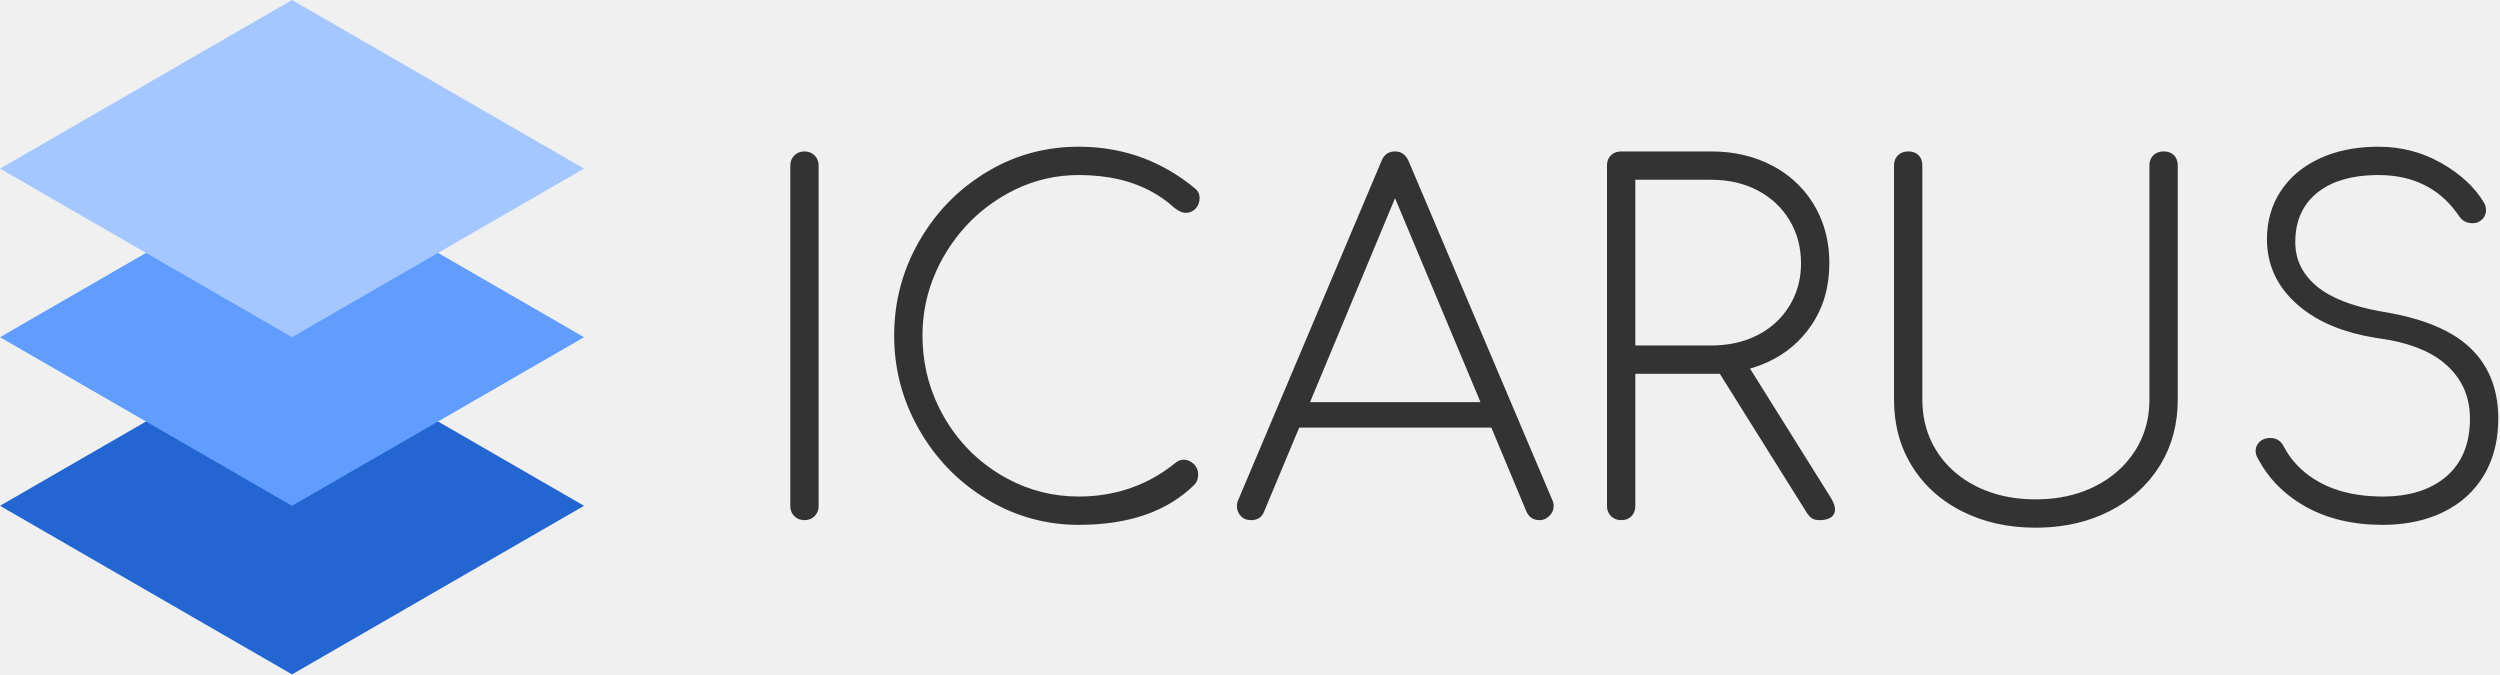
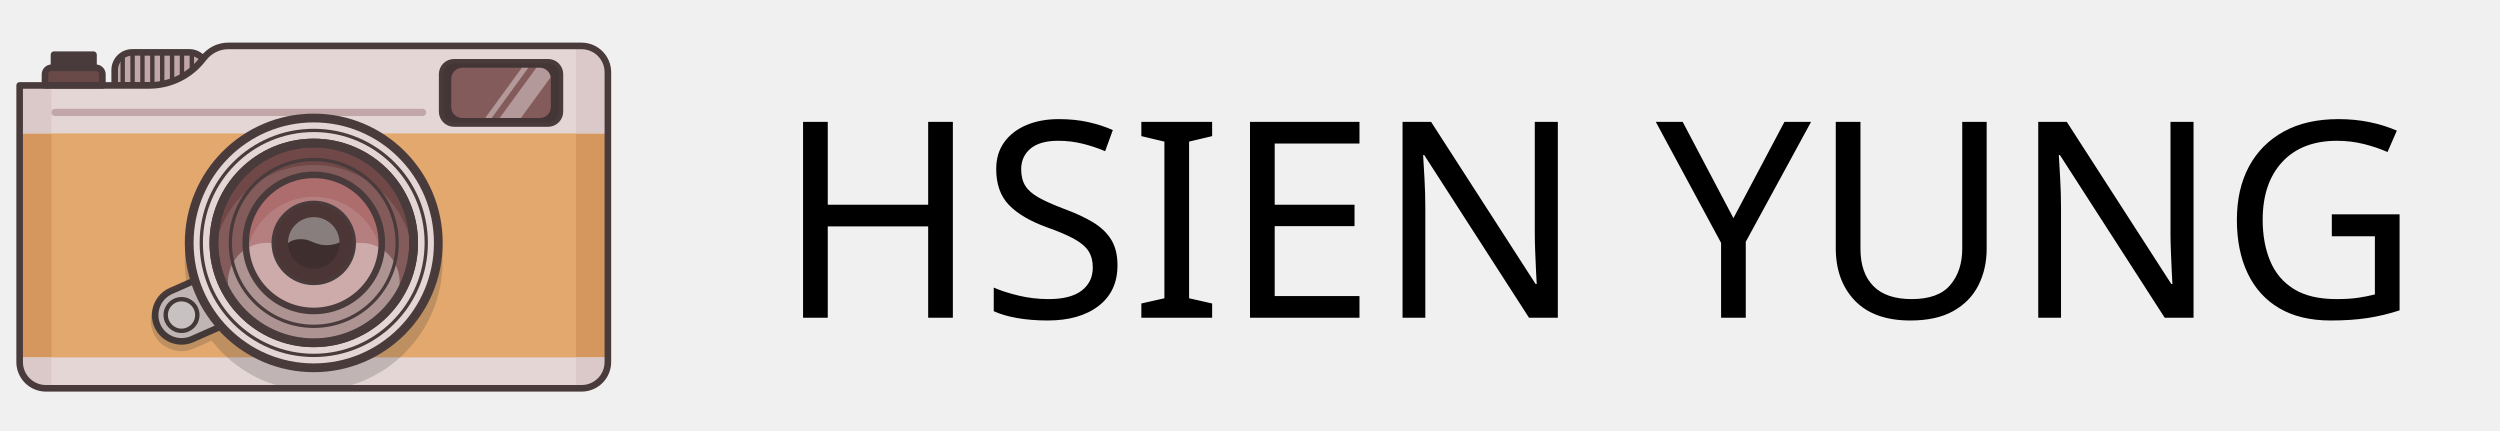
- <svg xmlns="http://www.w3.org/2000/svg" version="1.1" width="949" height="256" viewbox="0 0 949 256">
-   <path fill="#2366d1" d="M110.851 128L221.703 192L110.851 256L0 192Z" />
-   <path fill="#609dff" d="M110.851 64L221.703 128L110.851 192L0 128Z" />
-   <path fill="#a4c7ff" d="M110.851 0L221.703 64L110.851 128L0 64Z" />
-   <g transform="translate(300, 55.695), scale(0.7)" fill="#333">
-     <path d="M 613.888 10.24 L 613.888 137.216 A 60.705 60.705 0 0 0 613.954 140.055 Q 614.553 152.847 620.602 163.316 A 50.135 50.135 0 0 0 621.696 165.12 A 51.598 51.598 0 0 0 624.562 169.185 Q 631.357 177.897 641.762 183.449 A 63.11 63.11 0 0 0 643.456 184.32 A 61.649 61.649 0 0 0 648.369 186.492 Q 659.467 190.833 672.846 191.198 A 90.809 90.809 0 0 0 675.328 191.232 A 90.563 90.563 0 0 0 678.104 191.19 Q 692.78 190.74 704.7 185.489 A 61.259 61.259 0 0 0 707.2 184.32 Q 721.152 177.408 729.088 165.12 A 49.502 49.502 0 0 0 731.322 161.299 Q 736.63 151.203 736.997 139.036 A 60.335 60.335 0 0 0 737.024 137.216 L 737.024 10.24 A 10.857 10.857 0 0 1 737.062 9.315 Q 737.313 6.384 739.2 4.608 A 7.256 7.256 0 0 1 741.925 2.981 Q 743.196 2.56 744.704 2.56 Q 746.956 2.56 748.602 3.369 A 6.472 6.472 0 0 1 750.336 4.608 Q 752.167 6.439 752.361 9.499 A 11.729 11.729 0 0 1 752.384 10.24 L 752.384 137.216 Q 752.384 156.807 743.135 172.194 A 64.077 64.077 0 0 1 742.528 173.184 Q 732.672 188.928 715.136 197.76 Q 698.912 205.931 678.635 206.543 A 109.71 109.71 0 0 1 675.328 206.592 Q 653.056 206.592 635.52 197.76 A 77.835 77.835 0 0 1 632.828 196.338 Q 618.963 188.661 610.337 176.346 A 65.778 65.778 0 0 1 608.256 173.184 Q 598.528 157.44 598.528 137.216 L 598.528 10.24 A 10.857 10.857 0 0 1 598.566 9.315 Q 598.817 6.384 600.704 4.608 A 7.256 7.256 0 0 1 603.429 2.981 Q 604.7 2.56 606.208 2.56 Q 608.46 2.56 610.106 3.369 A 6.472 6.472 0 0 1 611.84 4.608 Q 613.671 6.439 613.865 9.499 A 11.729 11.729 0 0 1 613.888 10.24 Z M 895.488 8.96 A 69.507 69.507 0 0 0 894.88 8.615 Q 879.509 0 861.184 0 A 100.005 100.005 0 0 0 858.79 0.028 Q 842.342 0.422 829.568 6.272 A 61.75 61.75 0 0 0 828.078 6.979 Q 815.456 13.172 808.32 23.936 Q 800.768 35.328 800.768 50.176 Q 800.768 69.697 815.175 83.659 A 59.222 59.222 0 0 0 817.024 85.376 A 60.63 60.63 0 0 0 819.68 87.606 Q 834.727 99.526 859.059 103.529 A 133.91 133.91 0 0 0 861.696 103.936 Q 884.116 107.004 896.419 116.925 A 41.61 41.61 0 0 1 898.432 118.656 A 43.592 43.592 0 0 1 899.28 119.455 Q 910.848 130.653 910.848 147.456 Q 910.848 167.68 898.176 178.688 A 39.281 39.281 0 0 1 893.72 182.034 Q 882.522 189.266 865.531 189.672 A 85.481 85.481 0 0 1 863.488 189.696 A 102.18 102.18 0 0 1 861.3 189.673 Q 845.567 189.336 833.654 184.112 A 55.097 55.097 0 0 1 830.592 182.656 A 56.619 56.619 0 0 1 829.066 181.842 Q 818.274 175.871 811.94 166.114 A 47.528 47.528 0 0 1 809.984 162.816 A 12.115 12.115 0 0 0 809.808 162.46 Q 807.734 158.428 803.571 158.002 A 9.942 9.942 0 0 0 802.56 157.952 A 12.194 12.194 0 0 0 802.217 157.957 Q 798.871 158.051 796.8 160 A 7.449 7.449 0 0 0 796.119 160.731 Q 794.934 162.191 794.688 164.094 A 8.003 8.003 0 0 0 794.624 165.12 A 6.218 6.218 0 0 0 794.708 166.137 Q 794.803 166.708 795.004 167.28 A 7.895 7.895 0 0 0 795.392 168.192 A 65.044 65.044 0 0 0 796.099 169.546 Q 804.091 184.419 819.055 193.615 A 74.4 74.4 0 0 0 821.76 195.2 Q 839.424 205.056 863.488 205.056 Q 879.548 205.056 892.299 199.951 A 62.036 62.036 0 0 0 896.384 198.144 Q 910.592 191.232 918.4 178.176 A 51.186 51.186 0 0 0 920.533 174.225 Q 926.208 162.515 926.208 147.456 A 72.811 72.811 0 0 0 926.178 145.354 Q 925.592 125.061 913.589 111.755 A 49.8 49.8 0 0 0 911.36 109.44 Q 896.512 94.976 864.256 89.6 A 157.882 157.882 0 0 1 862.446 89.288 Q 839.242 85.142 827.904 75.776 A 41.218 41.218 0 0 1 826.977 74.987 Q 816.128 65.472 816.128 51.712 A 49.293 49.293 0 0 1 816.128 51.578 Q 816.175 34.522 828.032 24.96 A 35.234 35.234 0 0 1 828.891 24.289 Q 840.118 15.794 859.213 15.381 A 91.194 91.194 0 0 1 861.184 15.36 A 73.044 73.044 0 0 1 862.037 15.365 Q 888.747 15.677 903.514 35.593 A 59.37 59.37 0 0 1 904.96 37.632 Q 907.22 41.022 911.076 41.419 A 10.261 10.261 0 0 0 912.128 41.472 A 14.543 14.543 0 0 0 912.743 41.459 Q 914.336 41.392 915.2 40.96 A 10.655 10.655 0 0 0 915.336 40.891 Q 916.348 40.366 917.135 39.681 A 7.607 7.607 0 0 0 918.4 38.272 Q 919.197 37.122 919.442 35.787 A 6.761 6.761 0 0 0 919.552 34.56 Q 919.552 32.256 918.528 30.464 Q 911.104 17.92 895.488 8.96 Z M 160.311 0.068 A 110.648 110.648 0 0 0 156.416 0 Q 131.565 0 110.402 11.483 A 99.343 99.343 0 0 0 106.112 13.952 A 109.009 109.009 0 0 0 104.543 14.926 Q 84.677 27.489 72.14 47.479 A 111.393 111.393 0 0 0 69.76 51.456 Q 56.32 75.008 56.32 102.4 Q 56.32 127.331 67.56 149.187 A 107.592 107.592 0 0 0 69.888 153.472 Q 83.456 177.152 106.496 191.104 A 103.444 103.444 0 0 0 108.082 192.045 Q 130.459 205.056 156.416 205.056 Q 197.376 205.056 219.392 183.04 Q 220.918 181.296 221.145 178.624 A 11.364 11.364 0 0 0 221.184 177.664 Q 221.184 174.906 219.514 172.852 A 8.614 8.614 0 0 0 218.752 172.032 A 10.501 10.501 0 0 0 218.638 171.925 Q 216.248 169.728 213.248 169.728 A 6.244 6.244 0 0 0 211.549 169.961 Q 210.906 170.141 210.291 170.463 A 7.508 7.508 0 0 0 209.408 171.008 Q 186.624 189.696 156.416 189.696 Q 135.765 189.696 117.743 180.022 A 87.237 87.237 0 0 1 114.048 177.92 Q 94.464 166.144 83.072 146.048 Q 72.704 127.758 71.772 106.604 A 95.549 95.549 0 0 1 71.68 102.4 Q 71.68 79.616 83.2 59.52 A 97.348 97.348 0 0 1 83.35 59.26 Q 94.847 39.346 114.304 27.392 A 88.056 88.056 0 0 1 117.155 25.713 Q 133.663 16.406 152.218 15.466 A 82.911 82.911 0 0 1 156.416 15.36 A 117.212 117.212 0 0 1 156.817 15.361 Q 180.184 15.441 196.829 24.848 A 63.01 63.01 0 0 1 207.872 32.768 A 23.034 23.034 0 0 0 208.339 33.158 Q 211.641 35.84 214.272 35.84 A 9.974 9.974 0 0 0 214.911 35.82 Q 217.343 35.664 219.009 34.296 A 6.873 6.873 0 0 0 219.904 33.408 A 9.994 9.994 0 0 0 220.133 33.126 Q 221.952 30.799 221.952 27.904 A 8.988 8.988 0 0 0 221.929 27.259 Q 221.724 24.398 219.648 22.784 A 110.881 110.881 0 0 0 219.543 22.697 Q 193.686 1.244 160.311 0.068 Z M 551.168 198.4 L 504.064 123.136 L 499.456 123.136 L 458.24 123.136 L 458.24 194.816 Q 458.24 198.144 456.192 200.32 Q 454.232 202.403 450.865 202.492 A 11.487 11.487 0 0 1 450.56 202.496 Q 447.452 202.496 445.349 200.598 A 7.871 7.871 0 0 1 445.056 200.32 A 7.525 7.525 0 0 1 444.182 199.275 Q 442.889 197.403 442.88 194.85 A 10.179 10.179 0 0 1 442.88 194.816 L 442.88 10.24 A 10.857 10.857 0 0 1 442.918 9.315 Q 443.169 6.384 445.056 4.608 A 7.256 7.256 0 0 1 447.781 2.981 Q 449.052 2.56 450.56 2.56 L 499.456 2.56 Q 517.888 2.56 532.48 10.24 Q 545.954 17.332 553.971 29.662 A 58.968 58.968 0 0 1 555.264 31.744 A 56.737 56.737 0 0 1 560.414 43.13 Q 563.456 52.468 563.456 63.232 Q 563.456 82.2 553.946 96.465 A 56.692 56.692 0 0 1 551.808 99.456 A 58.849 58.849 0 0 1 549.212 102.618 Q 538.621 114.637 522.253 119.779 A 72.195 72.195 0 0 1 520.448 120.32 L 564.48 190.72 Q 566.528 194.304 566.528 196.608 A 6.599 6.599 0 0 1 566.478 197.436 Q 566.253 199.208 565.035 200.395 A 5.625 5.625 0 0 1 564.352 200.96 A 6.473 6.473 0 0 1 563.547 201.443 Q 561.472 202.496 558.08 202.496 Q 555.751 202.496 554.27 201.649 A 4.911 4.911 0 0 1 553.984 201.472 Q 552.654 200.585 551.515 198.93 A 14.447 14.447 0 0 1 551.168 198.4 Z M 399.104 197.632 L 380.16 152.32 L 275.968 152.32 L 257.024 197.632 Q 255.324 202.248 250.396 202.483 A 11.297 11.297 0 0 1 249.856 202.496 A 10.258 10.258 0 0 1 248.931 202.455 Q 246.143 202.203 244.4 200.383 A 6.997 6.997 0 0 1 244.224 200.192 A 8.678 8.678 0 0 1 243.477 199.224 Q 242.176 197.264 242.176 194.816 A 7.805 7.805 0 0 1 242.282 193.521 A 7.181 7.181 0 0 1 242.944 191.488 L 320.512 7.936 A 12.196 12.196 0 0 1 320.852 7.129 Q 322.805 2.936 327.14 2.591 A 10.038 10.038 0 0 1 327.936 2.56 A 9.004 9.004 0 0 1 328.947 2.615 Q 333.29 3.106 335.36 7.936 L 413.184 191.488 Q 413.952 193.024 413.952 194.816 A 7.64 7.64 0 0 1 413.846 196.101 Q 413.457 198.383 411.648 200.192 A 9.044 9.044 0 0 1 410.871 200.886 Q 409.083 202.303 406.879 202.473 A 7.908 7.908 0 0 1 406.272 202.496 A 9.93 9.93 0 0 1 405.339 202.453 Q 400.96 202.04 399.104 197.632 Z M 15.36 10.24 L 15.36 194.816 Q 15.36 197.924 13.462 200.027 A 7.871 7.871 0 0 1 13.184 200.32 A 7.525 7.525 0 0 1 12.139 201.194 Q 10.267 202.487 7.714 202.496 A 10.179 10.179 0 0 1 7.68 202.496 Q 4.572 202.496 2.469 200.598 A 7.871 7.871 0 0 1 2.176 200.32 A 7.525 7.525 0 0 1 1.302 199.275 Q 0.009 197.403 0 194.85 A 10.179 10.179 0 0 1 0 194.816 L 0 10.24 Q 0 7.132 1.898 5.029 A 7.871 7.871 0 0 1 2.176 4.736 A 7.525 7.525 0 0 1 3.221 3.862 Q 5.093 2.569 7.646 2.56 A 10.179 10.179 0 0 1 7.68 2.56 Q 10.788 2.56 12.891 4.458 A 7.871 7.871 0 0 1 13.184 4.736 A 7.525 7.525 0 0 1 14.058 5.781 Q 15.351 7.653 15.36 10.206 A 10.179 10.179 0 0 1 15.36 10.24 Z M 281.856 138.496 L 374.272 138.496 L 327.936 27.904 L 281.856 138.496 Z M 458.24 107.776 L 499.456 107.776 Q 510.418 107.776 519.519 104.362 A 48.175 48.175 0 0 0 524.544 102.144 A 47.471 47.471 0 0 0 527.059 100.761 Q 534.75 96.219 539.878 89.183 A 43.678 43.678 0 0 0 541.824 86.272 Q 547.436 77.109 548.027 65.896 A 50.673 50.673 0 0 0 548.096 63.232 Q 548.096 50.176 541.824 39.808 Q 535.552 29.44 524.544 23.68 Q 513.536 17.92 499.456 17.92 L 458.24 17.92 L 458.24 107.776 Z" vector-effect="non-scaling-stroke" />
+ <svg xmlns="http://www.w3.org/2000/svg" width="2278" height="392">
+   <style type="text/css">.st0{fill:#F4F4F4;}
+ 	.st1{fill:#050505;}
+ 	.st2{font-family:'Gilroy-Medium';}
+ 	.st3{font-size:10.9px;}
+ 	.st4{letter-spacing:2;}
+ 	.st5{font-family:'Gilroy-SemiBold';}
+ 	.st6{font-size:17.707px;}
+ 	.st7{fill:#493B3B;}
+ 	.st8{fill:#C1A7A7;}
+ 	.st9{fill:none;stroke:#493B3B;stroke-width:6;stroke-linecap:round;stroke-linejoin:round;stroke-miterlimit:10;}
+ 	.st10{fill:none;stroke:#493B3B;stroke-width:4;stroke-linecap:round;stroke-linejoin:round;stroke-miterlimit:10;}
+ 	.st11{fill:#E2A86D;}
+ 	.st12{fill:#D6975F;}
+ 	.st13{filter:url(#Adobe_OpacityMaskFilter);}
+ 	.st14{mask:url(#XMLID_6_);}
+ 	.st15{fill:none;stroke:#CC894C;stroke-width:6;stroke-linecap:round;stroke-linejoin:round;stroke-miterlimit:10;}
+ 	.st16{fill:#E5D6D6;}
+ 	.st17{fill:#EFE6E6;}
+ 	.st18{opacity:0.2;fill:#2D2D2D;stroke:#2D2D2D;stroke-width:8;stroke-linecap:round;stroke-linejoin:round;stroke-miterlimit:10;}
+ 	.st19{fill:#DBC8C8;}
+ 	.st20{fill:#845B5B;}
+ 	.st21{fill:#704848;}
+ 	.st22{fill:none;stroke:#493B3B;stroke-width:3;stroke-linecap:round;stroke-linejoin:round;stroke-miterlimit:10;}
+ 	.st23{fill:none;stroke:#493B3B;stroke-width:8;stroke-linecap:round;stroke-linejoin:round;stroke-miterlimit:10;}
+ 	.st24{fill:#B57F7F;}
+ 	.st25{opacity:0.34;fill:#FFFFFF;}
+ 	.st26{fill:#AD6D6D;}
+ 	.st27{fill:#4C3535;}
+ 	.st28{fill:#3F2E2E;}
+ 	.st29{fill:#6A4949;}
+ 	.st30{opacity:0.38;fill:#FFFFFF;}
+ 	.st31{fill:#443636;}</style>
+   <mask maskUnits="userSpaceOnUse" x="188.8" y="373.6" width="622.5" height="343.2" id="XMLID_6_">
+     <g id="XMLID_30_" class="st13">
+       <rect id="XMLID_33_" x="262.096" y="472.722" class="st11" width="536" height="204.4" />
+     </g>
+   </mask>
+   <g>
+     <rect x="-1" y="-1" width="2280" height="394" id="canvas_background" fill="none" />
+   </g>
+   <g>
+     <path id="XMLID_89_" class="st8" d="m188.5,77.736l-84,0l0,-14c0,-8.8 7.2,-16 16,-16l52,0c8.8,0 16,7.2 16,16l0,14z" />
+     <path id="XMLID_2_" class="st9" d="m188.5,77.736l-84,0l0,-14c0,-8.8 7.2,-16 16,-16l52,0c8.8,0 16,7.2 16,16l0,14z" />
+     <g id="XMLID_190_">
+       <g id="XMLID_217_">
+         <line id="XMLID_218_" class="st10" x1="183.8" y1="51.036" x2="183.8" y2="77.736" />
+       </g>
+       <g id="XMLID_214_">
+         <line id="XMLID_215_" class="st10" x1="174.8" y1="51.036" x2="174.8" y2="77.736" />
+       </g>
+       <g id="XMLID_211_">
+         <line id="XMLID_212_" class="st10" x1="165.8" y1="51.036" x2="165.8" y2="77.736" />
+       </g>
+       <g id="XMLID_208_">
+         <line id="XMLID_209_" class="st10" x1="156.8" y1="51.036" x2="156.8" y2="77.736" />
+       </g>
+       <g id="XMLID_205_">
+         <line id="XMLID_206_" class="st10" x1="147.8" y1="51.036" x2="147.8" y2="77.736" />
+       </g>
+       <g id="XMLID_202_">
+         <line id="XMLID_203_" class="st10" x1="138.8" y1="51.036" x2="138.8" y2="77.736" />
+       </g>
+       <g id="XMLID_199_">
+         <line id="XMLID_200_" class="st10" x1="129.8" y1="51.036" x2="129.8" y2="77.736" />
+       </g>
+       <g id="XMLID_196_">
+         <line id="XMLID_197_" class="st10" x1="120.8" y1="51.036" x2="120.8" y2="77.736" />
+       </g>
+       <g id="XMLID_193_">
+         <line id="XMLID_194_" class="st10" x1="111.8" y1="51.036" x2="111.8" y2="77.736" />
+       </g>
+     </g>
+     <path id="XMLID_53_" class="st11" d="m529.9,41.836l-322,0c-8.9,0 -17.1,4.3 -22.5,11.3c-11.3,15 -29.3,24.7 -49.5,24.7l-118,0l0,252c0,13.3 10.7,24 24,24l488,0c13.3,0 24,-10.7 24,-24l0,-264c0,-13.3 -10.8,-24 -24,-24z" />
+     <rect id="XMLID_80_" x="17.9" y="121.536" class="st12" width="29" height="204.1" />
+     <rect id="XMLID_111_" x="524.9" y="121.536" class="st12" width="29" height="204.1" />
+     <g stroke="null" id="XMLID_69_" class="st14">
+       <g stroke="null" id="XMLID_336_">
+         <g stroke="null" id="XMLID_358_">
+           <path stroke="null" id="XMLID_359_" class="st15" d="m65.3,97.049c56,28.977 81.8,85.443 64.5,133.943c-20.4,57.342 -90.4,73.975 -94.5,74.851" />
+         </g>
+         <path stroke="null" id="XMLID_357_" class="st15" d="m85.2,244.124c-24,22.762 -68.3,31.866 -108.4,14.445" />
+         <path stroke="null" id="XMLID_356_" class="st15" d="m-9.7,122c60.7,4.465 106,35.631 112.5,72.224c0.3,1.926 3.1,18.91 -5.4,36.506" />
+         <path stroke="null" id="XMLID_355_" class="st15" d="m-20.2,174.526c24,-14.883 46.4,-16.458 67.2,-7.616c14.6,6.303 32.7,21.886 30.6,33.88c-3.6,21.011 -44.6,45.698 -79.9,44.648" />
+         <path stroke="null" id="XMLID_354_" class="st15" d="m35.3,176.365c2.8,1.926 18,9.455 14.6,26.001c-1.1,5.428 -16.8,24.6 -43.1,20.748" />
+         <path stroke="null" id="XMLID_353_" class="st15" d="m-8.2,196.85c13.7,-8.842 34.4,-17.246 43.5,-3.852" />
+         <path stroke="null" id="XMLID_352_" class="st15" d="m-8.2,292.711c9.8,0.7 66.9,3.852 103.5,-31.516c9.5,-9.192 15.6,-18.997 19.5,-27.577" />
+         <path stroke="null" id="XMLID_351_" class="st15" d="m122.3,97.049c7.1,14.62 25.7,46.574 64.5,61.719c58.4,22.849 140.3,-1.051 192,-64.345" />
+         <path stroke="null" id="XMLID_350_" class="st15" d="m170.3,98.363c0.7,4.727 3.6,19.435 18,31.516c19.4,16.283 44.1,14.707 48,14.445" />
+         <path stroke="null" id="XMLID_349_" class="st15" d="m182.1,260.32c-14,-7.967 -35,-20.923 -35,-57.867c0,-12.169 4.3,-18.997 7.6,-20.573c11.5,-5.428 48.3,30.728 95.1,41.233c36.4,8.229 96.9,-11.556 182.6,-75.026" />
+         <path stroke="null" id="XMLID_348_" class="st15" d="m461.2,103.615c-31.4,3.502 -93.9,14.97 -133.5,59.093c-2.2,2.364 -26,29.152 -19.5,35.456c4.3,4.115 36.9,-40.446 98.6,-60.318c14.9,-4.815 27.9,-7.004 36.9,-8.142" />
+         <path stroke="null" id="XMLID_347_" class="st15" d="m86.3,330.793c7.3,-30.816 29.4,-51.651 52.5,-52.527c0.8,0 20,-0.525 28.5,10.505c10.2,13.307 1.7,39.395 -27,60.406" />
+         <path stroke="null" id="XMLID_346_" class="st15" d="m135.1,263.384c27.3,-2.451 51.7,9.63 64.3,28.802c16.1,24.25 13.4,53.577 -15.7,72.749" />
+         <path stroke="null" id="XMLID_345_" class="st15" d="m459.1,154.391c-4.3,4.29 -26,18.647 -34.5,22.849c-44.2,21.886 -50.3,10.155 -94,53.49c-23.6,23.374 -44.1,80.453 -79.4,119.761" />
+         <path stroke="null" id="XMLID_344_" class="st15" d="m506.6,69.736c-0.8,22.937 -14.7,48.062 -35.2,71.524" />
+         <path stroke="null" id="XMLID_343_" class="st15" d="m581.2,123.313c-9.3,1.138 -63.9,8.842 -94.5,51.214c-3.9,5.34 -16.9,23.9 -18,48.587c-1.9,42.634 32.9,84.918 87,108.993" />
+         <path stroke="null" id="XMLID_342_" class="st15" d="m509,251.215c8.8,27.226 40.5,49.375 79.7,57.342" />
+         <path stroke="null" id="XMLID_341_" class="st15" d="m582.7,173.213c-32.2,5.253 -65.5,23.199 -73.4,46.661c-1.7,4.99 -2.6,9.98 -2.7,14.883" />
+         <path stroke="null" id="XMLID_340_" class="st15" d="m354.7,350.491c12.5,-62.944 52.6,-94.023 74.2,-106.454c22.2,-12.694 46.2,-7.441 24.7,27.664c-15.2,24.863 0.9,60.406 -33,82.73" />
+         <path stroke="null" id="XMLID_339_" class="st15" d="m593.2,200.79c-37.2,4.815 -58.8,22.324 -57,34.142c1.5,9.717 19.2,17.947 40.5,21.011" />
+         <path stroke="null" id="XMLID_338_" class="st15" d="m437.2,220.487c4.4,-15.233 15.9,-45.961 46.5,-74.851c34,-32.129 72.7,-44.21 90,-48.587" />
+         <path stroke="null" id="XMLID_337_" class="st15" d="m409.7,297.176c-1.9,-15.758 5.7,-27.839 15.3,-29.765c1.7,-0.35 12.2,-1.138 12.2,10.856" />
+       </g>
+     </g>
+     <g id="XMLID_120_">
+       <path id="XMLID_117_" class="st16" d="m175.1,309.036l50.3,-22.2l-19.4,-43.9l-50.3,22.2c-12.1,5.4 -17.6,19.5 -12.3,31.6l0,0c5.4,12.2 19.6,17.6 31.7,12.3z" />
+       <path id="XMLID_106_" class="st9" d="m175.1,309.036l50.3,-22.2l-19.4,-43.9l-50.3,22.2c-12.1,5.4 -17.6,19.5 -12.3,31.6l0,0c5.4,12.2 19.6,17.6 31.7,12.3z" />
+       <circle id="XMLID_119_" class="st17" cx="165.4" cy="287.036" r="14.4" />
+       <circle id="XMLID_110_" class="st10" cx="165.4" cy="287.036" r="14.4" />
+     </g>
+     <path id="XMLID_55_" class="st16" d="m17.9,325.636l0,4.1c0,13.3 10.7,24 24,24l488,0c13.3,0 24,-10.7 24,-24l0,-4.1l-536,0z" />
+     <path id="XMLID_147_" class="st18" d="m285.9,124.436c-62.7,0 -113.5,51 -113.5,113.8c0,8 0.8,15.8 2.4,23.4l-19.1,8.4c-12.1,5.4 -17.6,19.5 -12.3,31.6l0,0c5.4,12.1 19.5,17.6 31.6,12.3l19.2,-8.5c20.6,28.3 54,46.6 91.6,46.6c62.7,0 113.5,-51 113.5,-113.8c0.1,-62.8 -50.7,-113.8 -113.4,-113.8z" />
+     <path id="XMLID_153_" class="st19" d="m529.9,353.836l-5,0l0,-28.1l29,0l0,4.1c0,13.2 -10.8,24 -24,24z" />
+     <path id="XMLID_133_" class="st19" d="m41.9,353.836l5,0l0,-28.1l-29,0l0,4.1c0,13.2 10.7,24 24,24z" />
+     <path id="XMLID_54_" class="st16" d="m529.9,41.536l-322,0c-8.9,0 -17.2,4.3 -22.5,11.4c-11.3,15.1 -29.3,24.8 -49.5,24.8l-118,0l0,43.8l536,0l0,-55.9c0,-13.3 -10.8,-24.1 -24,-24.1z" />
+     <rect id="XMLID_4_" x="17.9" y="78.736" class="st19" width="29" height="42.8" />
+     <path id="XMLID_166_" class="st8" d="m385.1,105.736l-335,0c-1.8,0 -3.3,-1.5 -3.3,-3.3l0,0c0,-1.8 1.5,-3.3 3.3,-3.3l335,0c1.8,0 3.3,1.5 3.3,3.3l0,0c0,1.8 -1.5,3.3 -3.3,3.3z" />
+     <path id="XMLID_142_" class="st19" d="m529.8,41.536l-5,0l0,80l29,0l0,-56c0,-13.2 -10.7,-24 -24,-24z" />
+     <ellipse id="XMLID_22_" class="st16" cx="285.9" cy="221.336" rx="113.5" ry="113.8" />
+     <circle id="XMLID_90_" class="st20" cx="285.9" cy="221.336" r="91" />
+     <path id="XMLID_126_" class="st21" d="m285.9,150.336c46.8,0 85.5,35.5 90.4,81c0.4,-3.3 0.6,-6.6 0.6,-10c0,-50.2 -40.8,-91 -91,-91s-91,40.8 -91,91c0,3.4 0.2,6.7 0.6,10c4.9,-45.5 43.6,-81 90.4,-81z" />
+     <path id="XMLID_52_" class="st9" d="m529.9,41.836l-322,0c-8.9,0 -17.1,4.3 -22.5,11.3c-11.3,15 -29.3,24.7 -49.5,24.7l-118,0l0,252c0,13.3 10.7,24 24,24l488,0c13.3,0 24,-10.7 24,-24l0,-264c0,-13.3 -10.8,-24 -24,-24z" />
+     <circle id="XMLID_24_" class="st22" cx="285.9" cy="221.336" r="102.5" />
+     <circle id="XMLID_25_" class="st23" cx="285.9" cy="221.336" r="91" />
+     <circle id="XMLID_82_" class="st24" cx="285.9" cy="221.336" r="62" />
+     <path id="XMLID_91_" class="st25" d="m328.6,221.336c30,0 46.5,35 27.3,58c-16.7,20.1 -41.9,33 -70,33c-28.1,0 -53.3,-12.8 -70,-33c-19.2,-23.1 -2.6,-58 27.3,-58l85.4,0z" />
+     <path id="XMLID_108_" class="st26" d="m285.9,179.336c30.8,0 56.4,22.6 61.2,52c0.5,-3.3 0.8,-6.6 0.8,-10c0,-34.2 -27.8,-62 -62,-62s-62,27.8 -62,62c0,3.4 0.3,6.7 0.8,10c4.8,-29.5 30.4,-52 61.2,-52z" />
+     <circle id="XMLID_27_" class="st9" cx="285.9" cy="221.336" r="62" />
+     <circle id="XMLID_84_" class="st27" cx="285.9" cy="221.336" r="37" />
+     <circle id="XMLID_37_" class="st22" cx="285.9" cy="221.336" r="37" />
+     <circle id="XMLID_85_" class="st28" cx="285.9" cy="221.336" r="23.5" />
+     <path id="XMLID_150_" class="st29" d="m93.3,77.736l-52.3,0l0,-10c0,-3.3 2.7,-6 6,-6l40.3,0c3.3,0 6,2.7 6,6l0,10z" />
+     <path id="XMLID_20_" class="st9" d="m93.3,77.736l-52.3,0l0,-10c0,-3.3 2.7,-6 6,-6l40.3,0c3.3,0 6,2.7 6,6l0,10z" />
+     <rect id="XMLID_29_" x="49.2" y="49.836" class="st9" width="36" height="11.9" />
+     <rect id="XMLID_115_" x="49.2" y="49.836" class="st7" width="36" height="11.9" />
+     <ellipse id="XMLID_79_" class="st23" cx="285.9" cy="221.336" rx="113.5" ry="113.8" />
+     <path id="XMLID_98_" class="st30" d="m285.9,197.836c-13,0 -23.5,10.5 -23.5,23.5c0,0.1 0,0.1 0,0.2c3.1,-2.6 7.7,-4 13.8,-3.5c6.1,0.5 7.2,2.4 14,4.4c6,1.7 13.7,1.1 19.2,-1.6c-0.3,-12.8 -10.7,-23 -23.5,-23z" />
+     <circle id="XMLID_26_" class="st22" cx="285.9" cy="221.336" r="76" />
+     <circle id="XMLID_86_" class="st23" cx="285.9" cy="221.336" r="91" />
+     <path id="XMLID_114_" class="st31" d="m499.4,113.536l-85.7,0c-6.5,0 -11.8,-5.3 -11.8,-11.8l0,-34.2c0,-6.5 5.3,-11.8 11.8,-11.8l85.7,0c6.5,0 11.8,5.3 11.8,11.8l0,34.2c0,6.5 -5.3,11.8 -11.8,11.8z" />
+     <path id="XMLID_151_" class="st10" d="m499.4,113.536l-85.7,0c-6.5,0 -11.8,-5.3 -11.8,-11.8l0,-34.2c0,-6.5 5.3,-11.8 11.8,-11.8l85.7,0c6.5,0 11.8,5.3 11.8,11.8l0,34.2c0,6.5 -5.3,11.8 -11.8,11.8z" />
+     <path id="XMLID_149_" class="st20" d="m491.9,107.536l-70.7,0c-5.5,0 -10,-4.5 -10,-10l0,-25.8c0,-5.5 4.5,-10 10,-10l70.7,0c5.5,0 10,4.5 10,10l0,25.8c0,5.6 -4.5,10 -10,10z" />
+     <path id="XMLID_395_" class="st30" d="m474.6,107.536l27.2,-37.2c-0.7,-4.8 -4.8,-8.6 -9.9,-8.6l-3.2,0l-33.4,45.8l19.3,0z" />
+     <polygon id="XMLID_394_" class="st30" points="448,107.536 481.4,61.736 475.5,61.736 442.1,107.536 " />
+     <text font-weight="normal" xml:space="preserve" text-anchor="start" font-family="Euphoria, sans-serif" font-size="250" id="svg_3" y="289.536" x="707.5" fill-opacity="null" stroke-opacity="null" stroke-width="0" stroke="null" fill="#000000">HSIEN YUNG</text>
  </g>
</svg>
